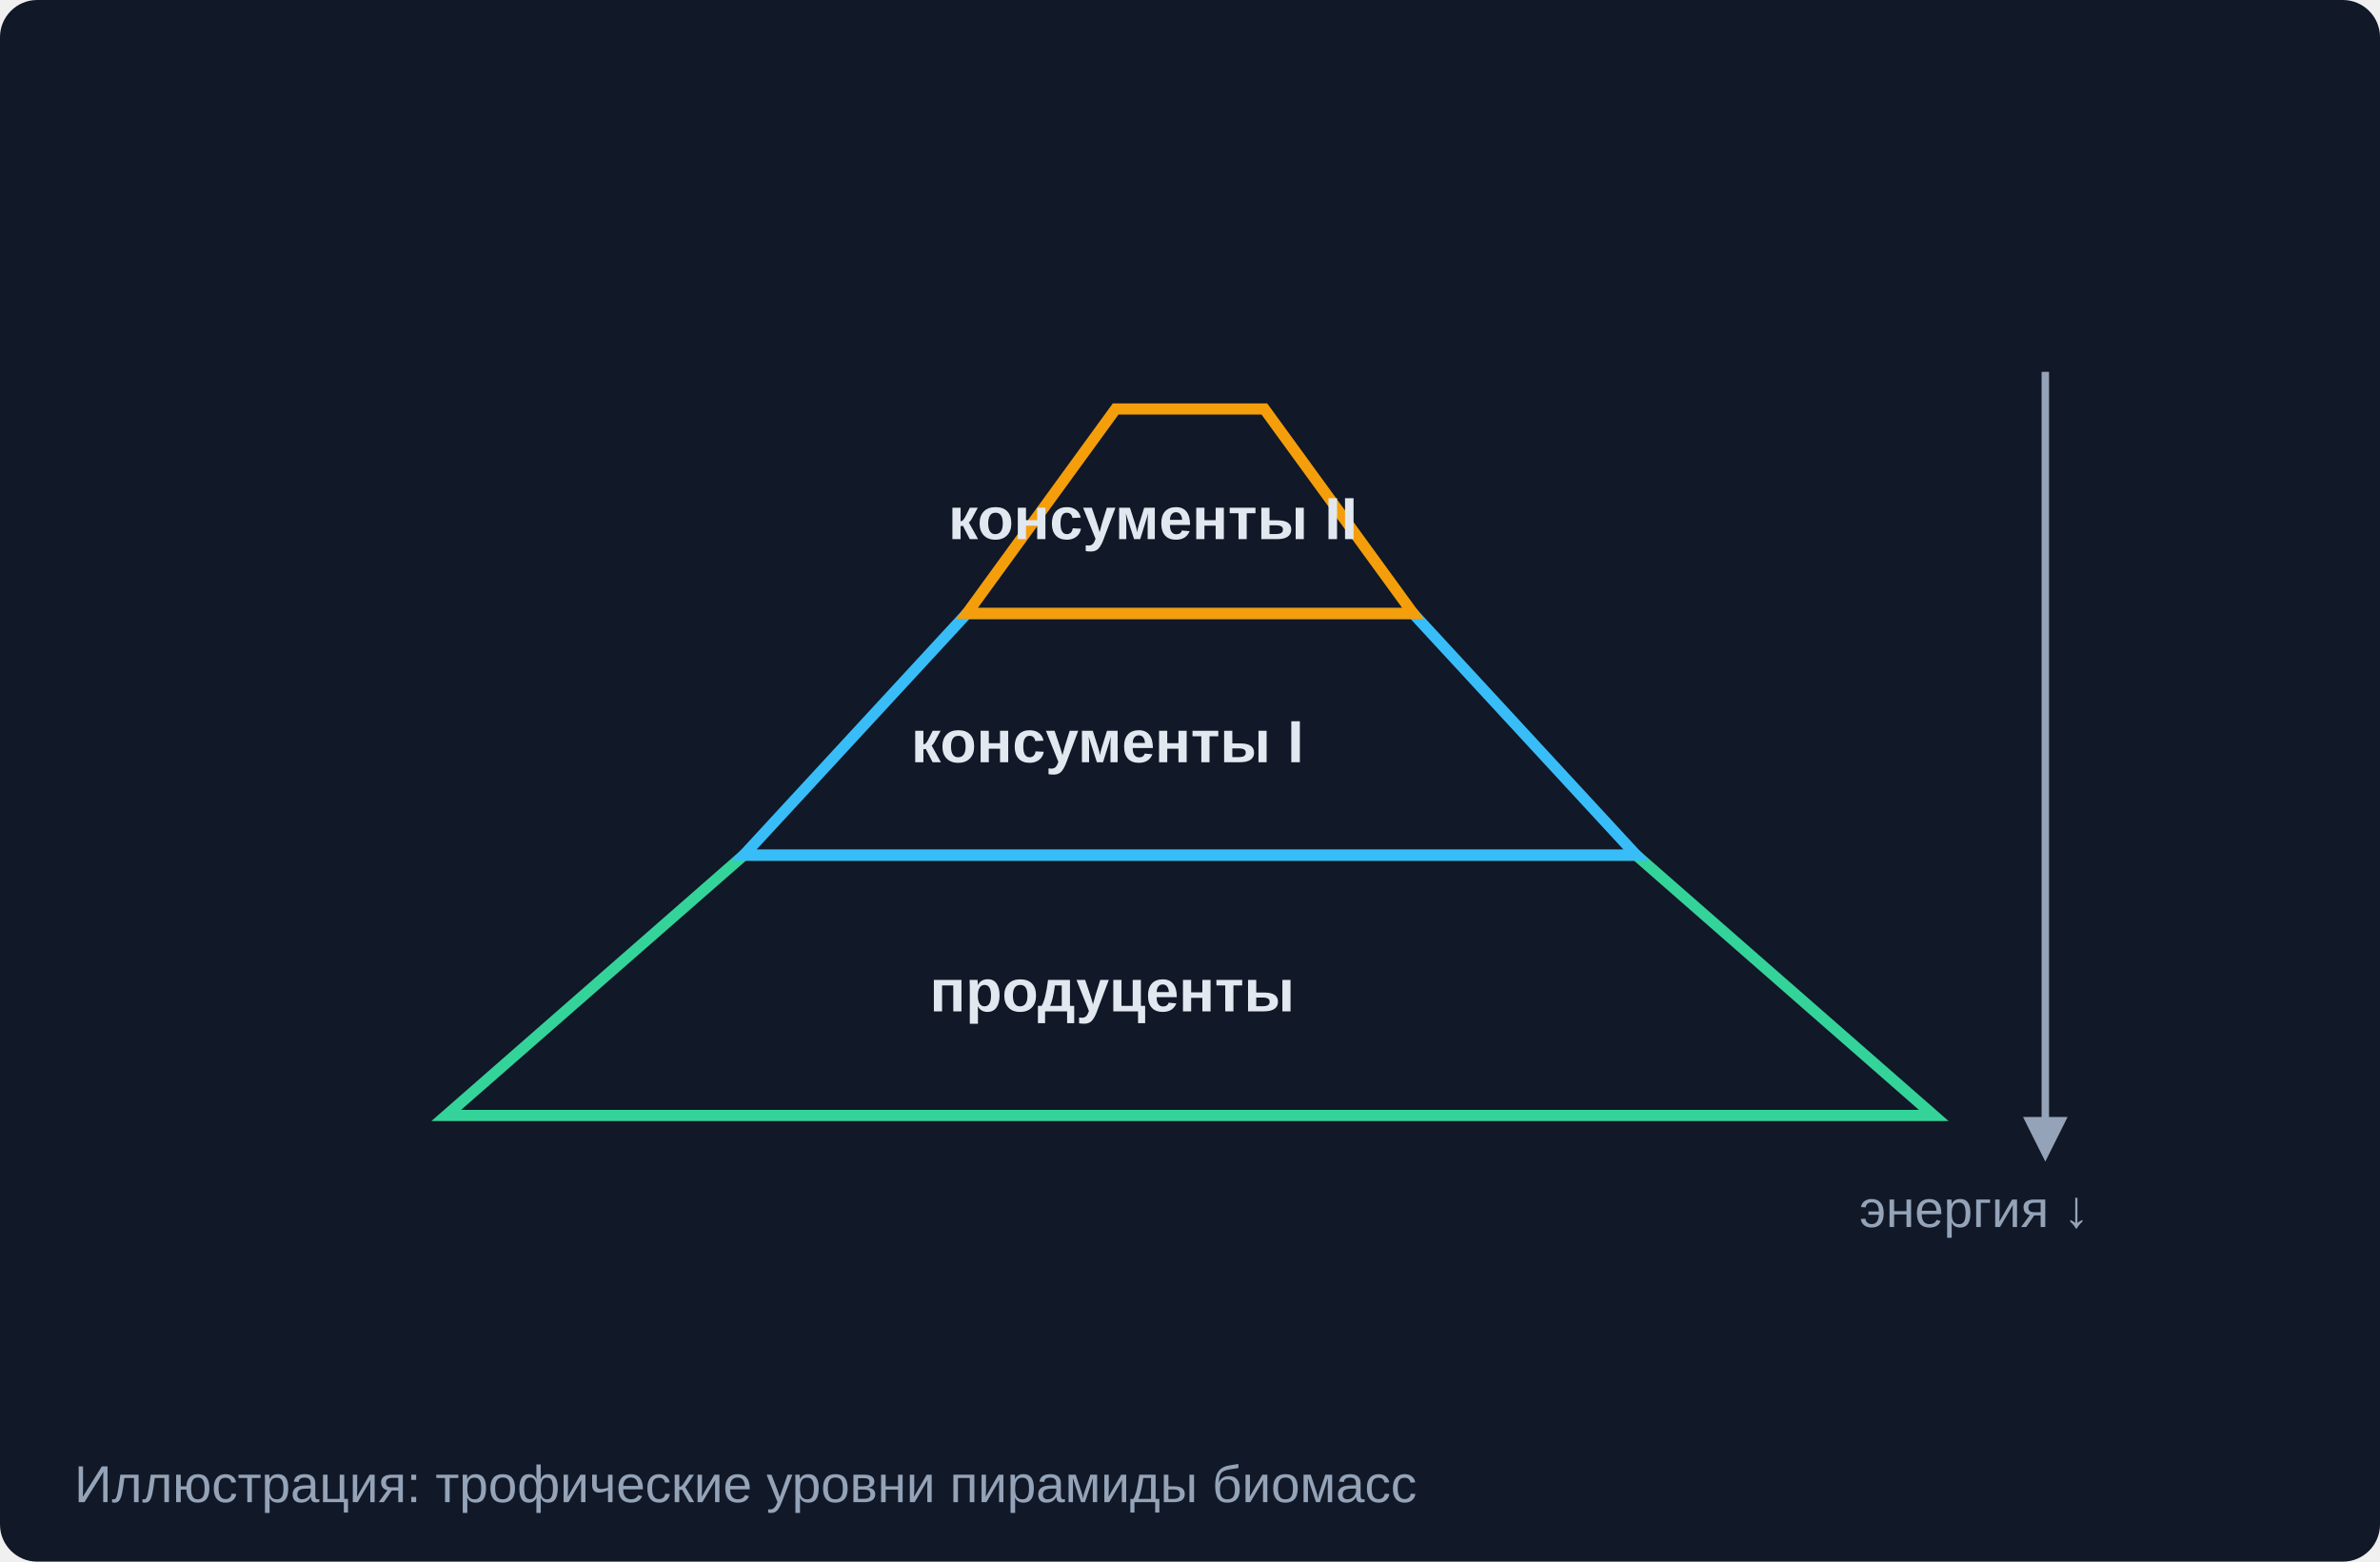
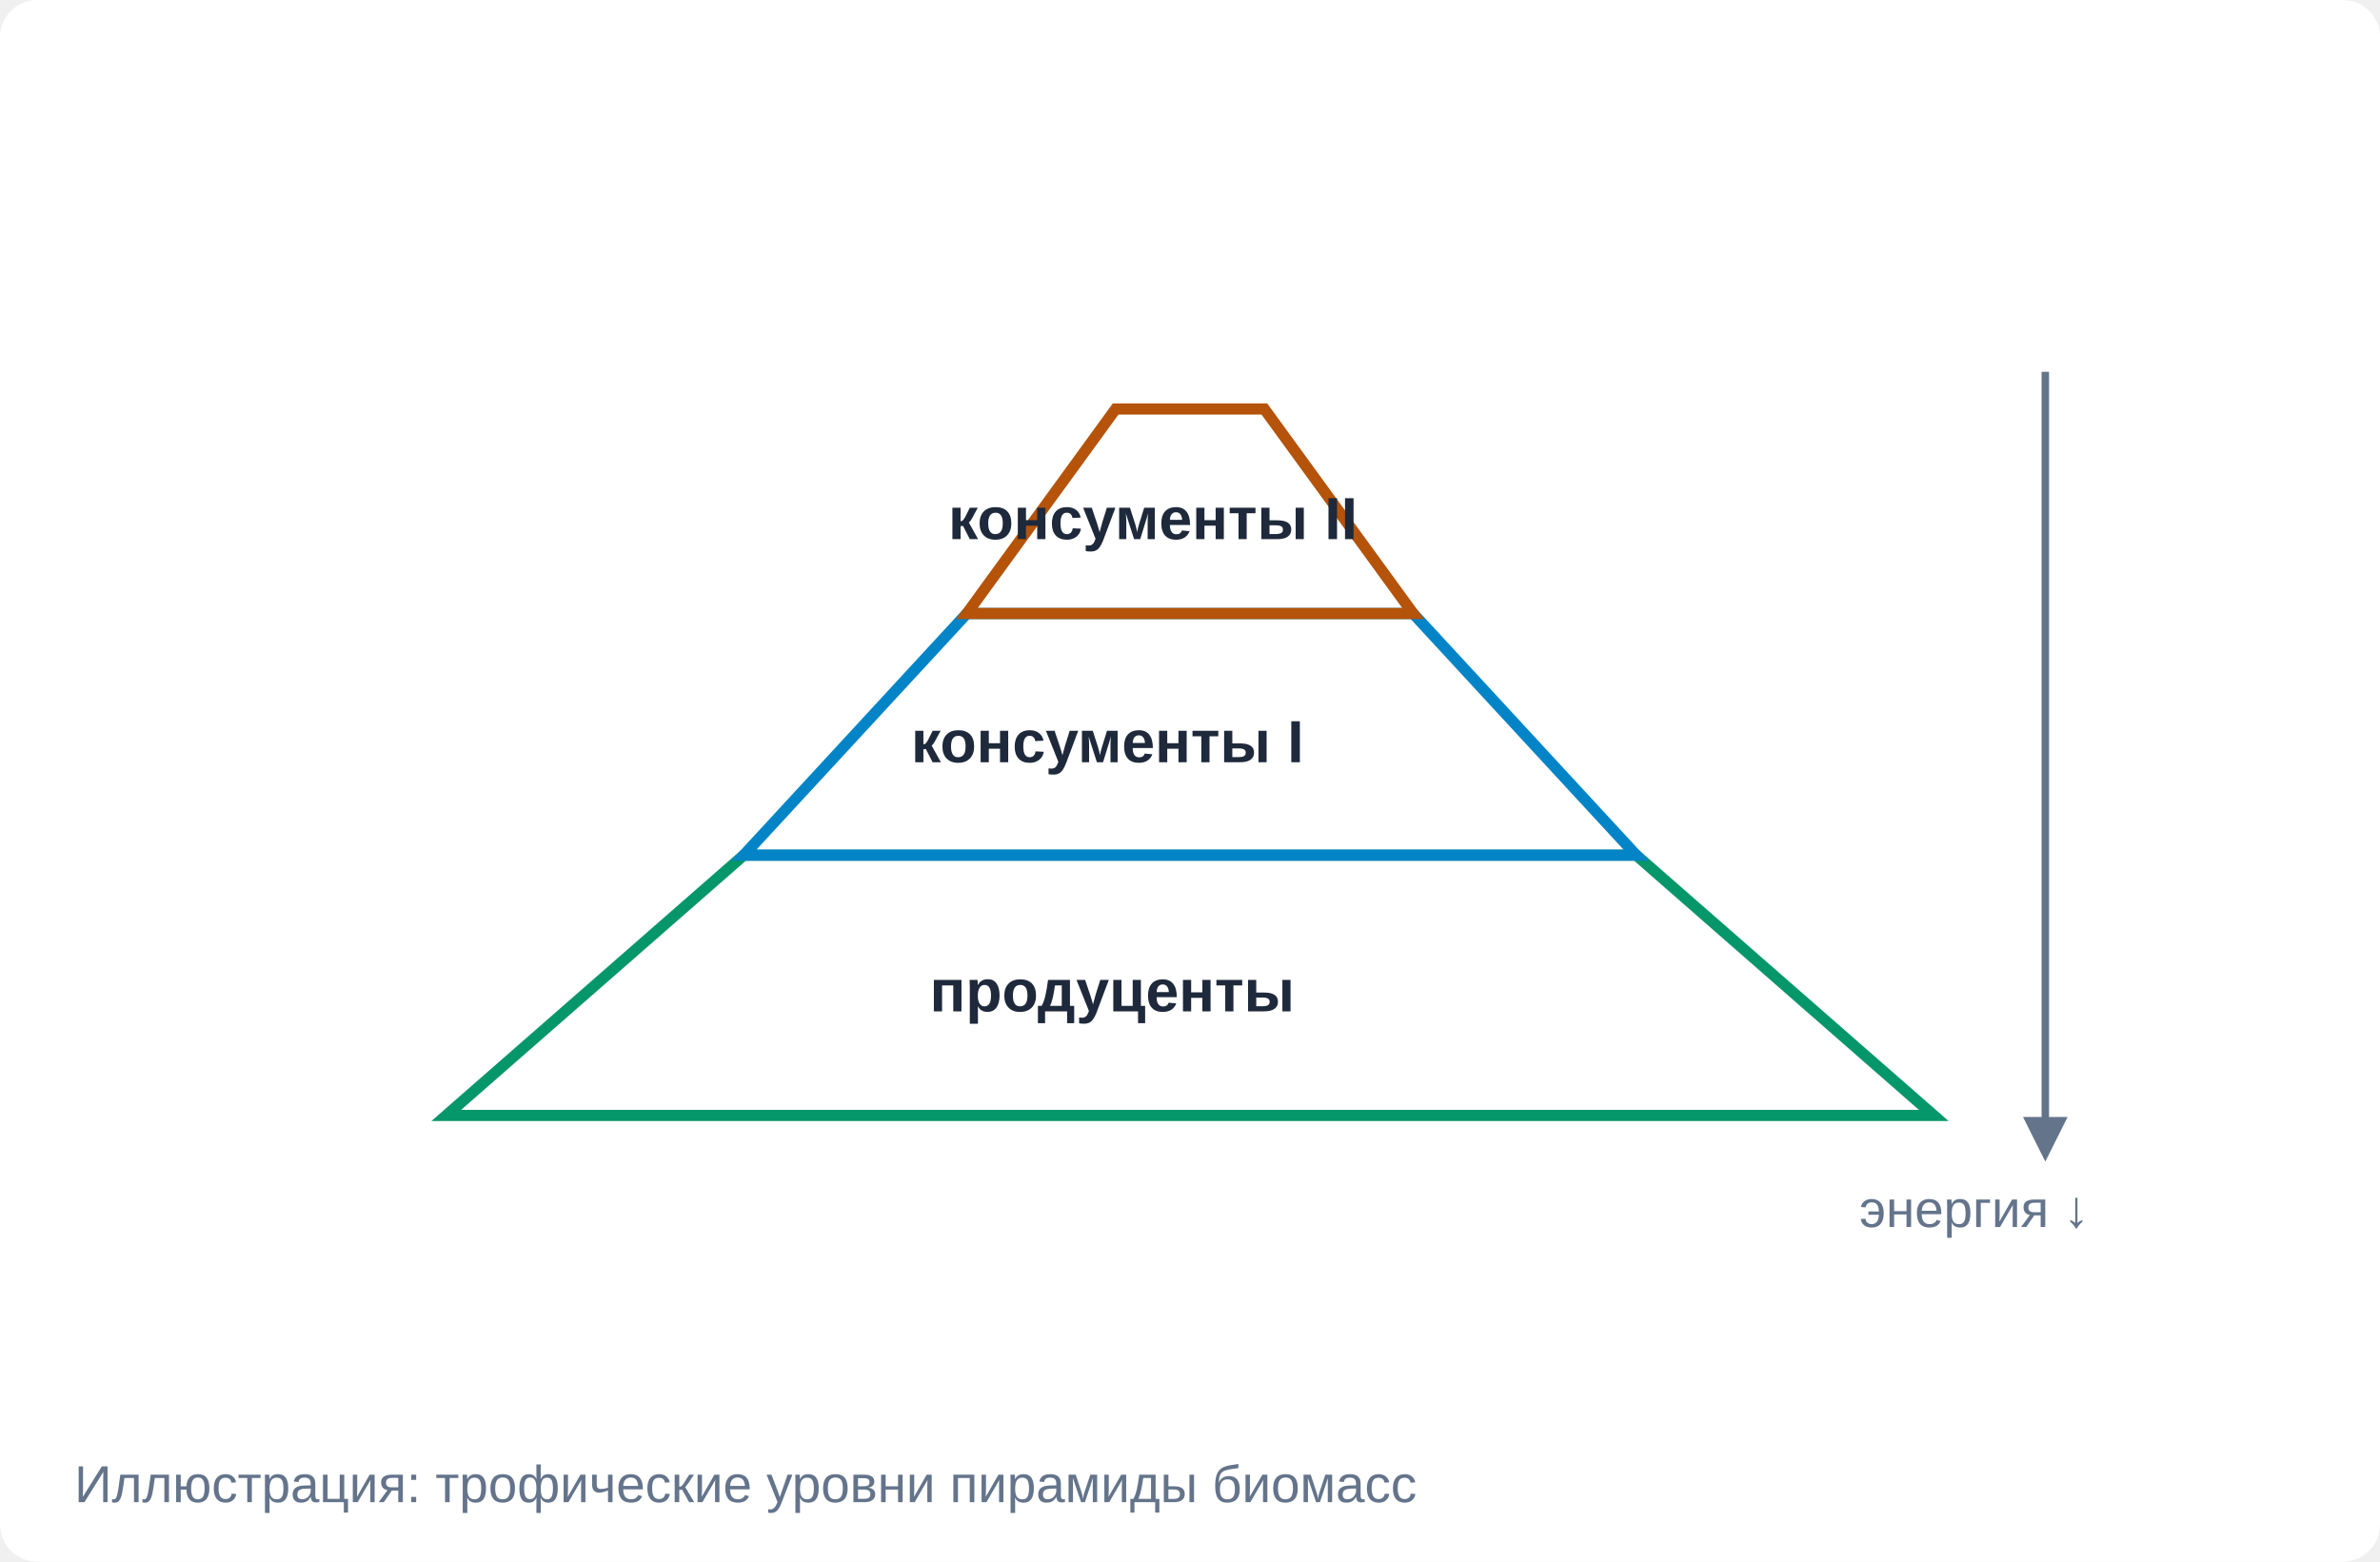
<svg xmlns="http://www.w3.org/2000/svg" viewBox="0 0 640 420" role="img" aria-labelledby="title desc">
-   <rect width="640" height="420" rx="10" fill="#111827" />
-   <path d="M120,300 L520,300 L440,230 L200,230 Z" fill="none" stroke="#34d399" stroke-width="3" />
-   <path d="M200,230 L440,230 L380,165 L260,165 Z" fill="none" stroke="#38bdf8" stroke-width="3" />
-   <path d="M260,165 L380,165 L340,110 L300,110 Z" fill="none" stroke="#f59e0b" stroke-width="3" />
-   <text x="250" y="272" font-family="Arial, sans-serif" font-size="16" font-weight="700" fill="#e2e8f0">продуценты</text>
-   <text x="245" y="205" font-family="Arial, sans-serif" font-size="16" font-weight="700" fill="#e2e8f0">консументы I</text>
-   <text x="255" y="145" font-family="Arial, sans-serif" font-size="16" font-weight="700" fill="#e2e8f0">консументы II</text>
-   <path d="M550,100 L550,310" stroke="#94a3b8" stroke-width="2" marker-end="url(#arr)" />
+   <rect width="640" height="420" rx="10" fill="#ffffff" />
+   <path d="M120,300 L520,300 L440,230 L200,230 Z" fill="none" stroke="#059669" stroke-width="3" />
+   <path d="M200,230 L440,230 L380,165 L260,165 Z" fill="none" stroke="#0284c7" stroke-width="3" />
+   <path d="M260,165 L380,165 L340,110 L300,110 Z" fill="none" stroke="#b45309" stroke-width="3" />
+   <text x="250" y="272" font-family="Arial, sans-serif" font-size="16" font-weight="700" fill="#1e293b">продуценты</text>
+   <text x="245" y="205" font-family="Arial, sans-serif" font-size="16" font-weight="700" fill="#1e293b">консументы I</text>
+   <text x="255" y="145" font-family="Arial, sans-serif" font-size="16" font-weight="700" fill="#1e293b">консументы II</text>
+   <path d="M550,100 L550,310" stroke="#64748b" stroke-width="2" marker-end="url(#arr)" />
  <defs>
    <marker id="arr" viewBox="0 0 10 10" refX="8" refY="5" markerWidth="6" markerHeight="6" orient="auto">
-       <path d="M 0 0 L 10 5 L 0 10 z" fill="#94a3b8" />
+       <path d="M 0 0 L 10 5 L 0 10 z" fill="#64748b" />
    </marker>
  </defs>
-   <text x="500" y="330" font-family="Arial, sans-serif" font-size="14" fill="#94a3b8">энергия ↓</text>
-   <text x="20" y="404" font-family="Arial, sans-serif" font-size="14" fill="#94a3b8">Иллюстрация: трофические уровни пирамиды биомасс</text>
+   <text x="500" y="330" font-family="Arial, sans-serif" font-size="14" fill="#64748b">энергия ↓</text>
+   <text x="20" y="404" font-family="Arial, sans-serif" font-size="14" fill="#64748b">Иллюстрация: трофические уровни пирамиды биомасс</text>
</svg>
